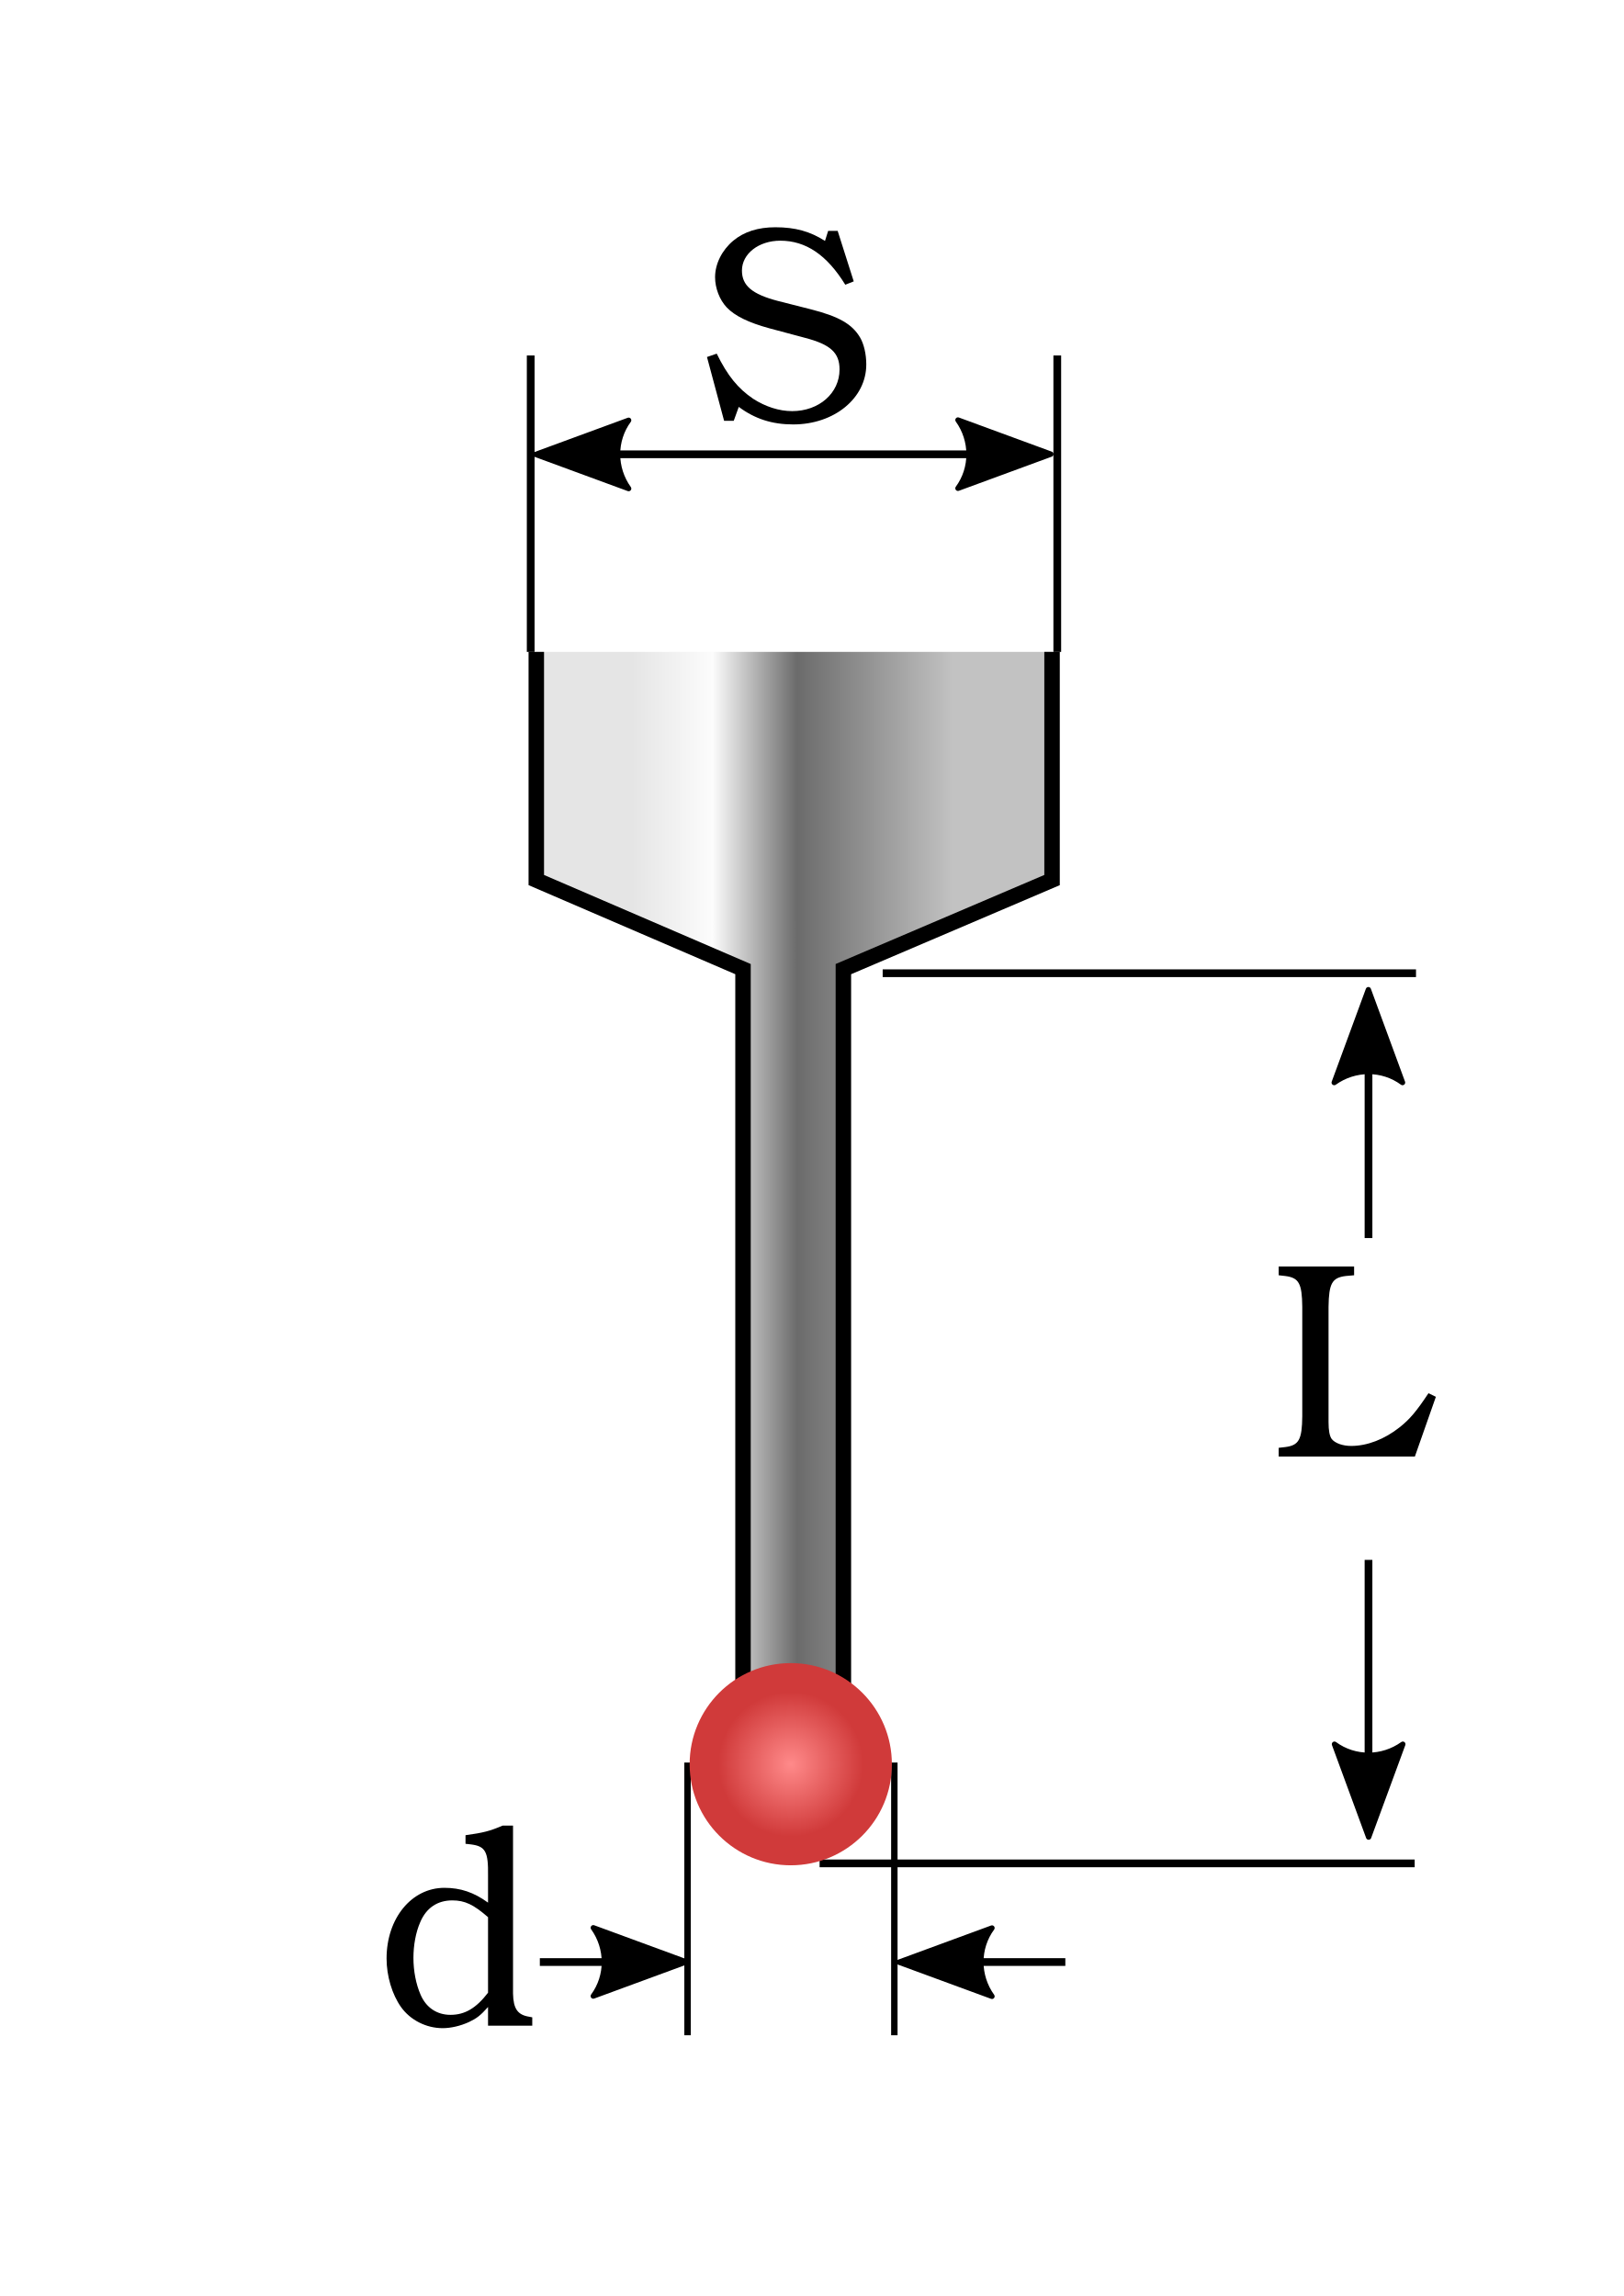
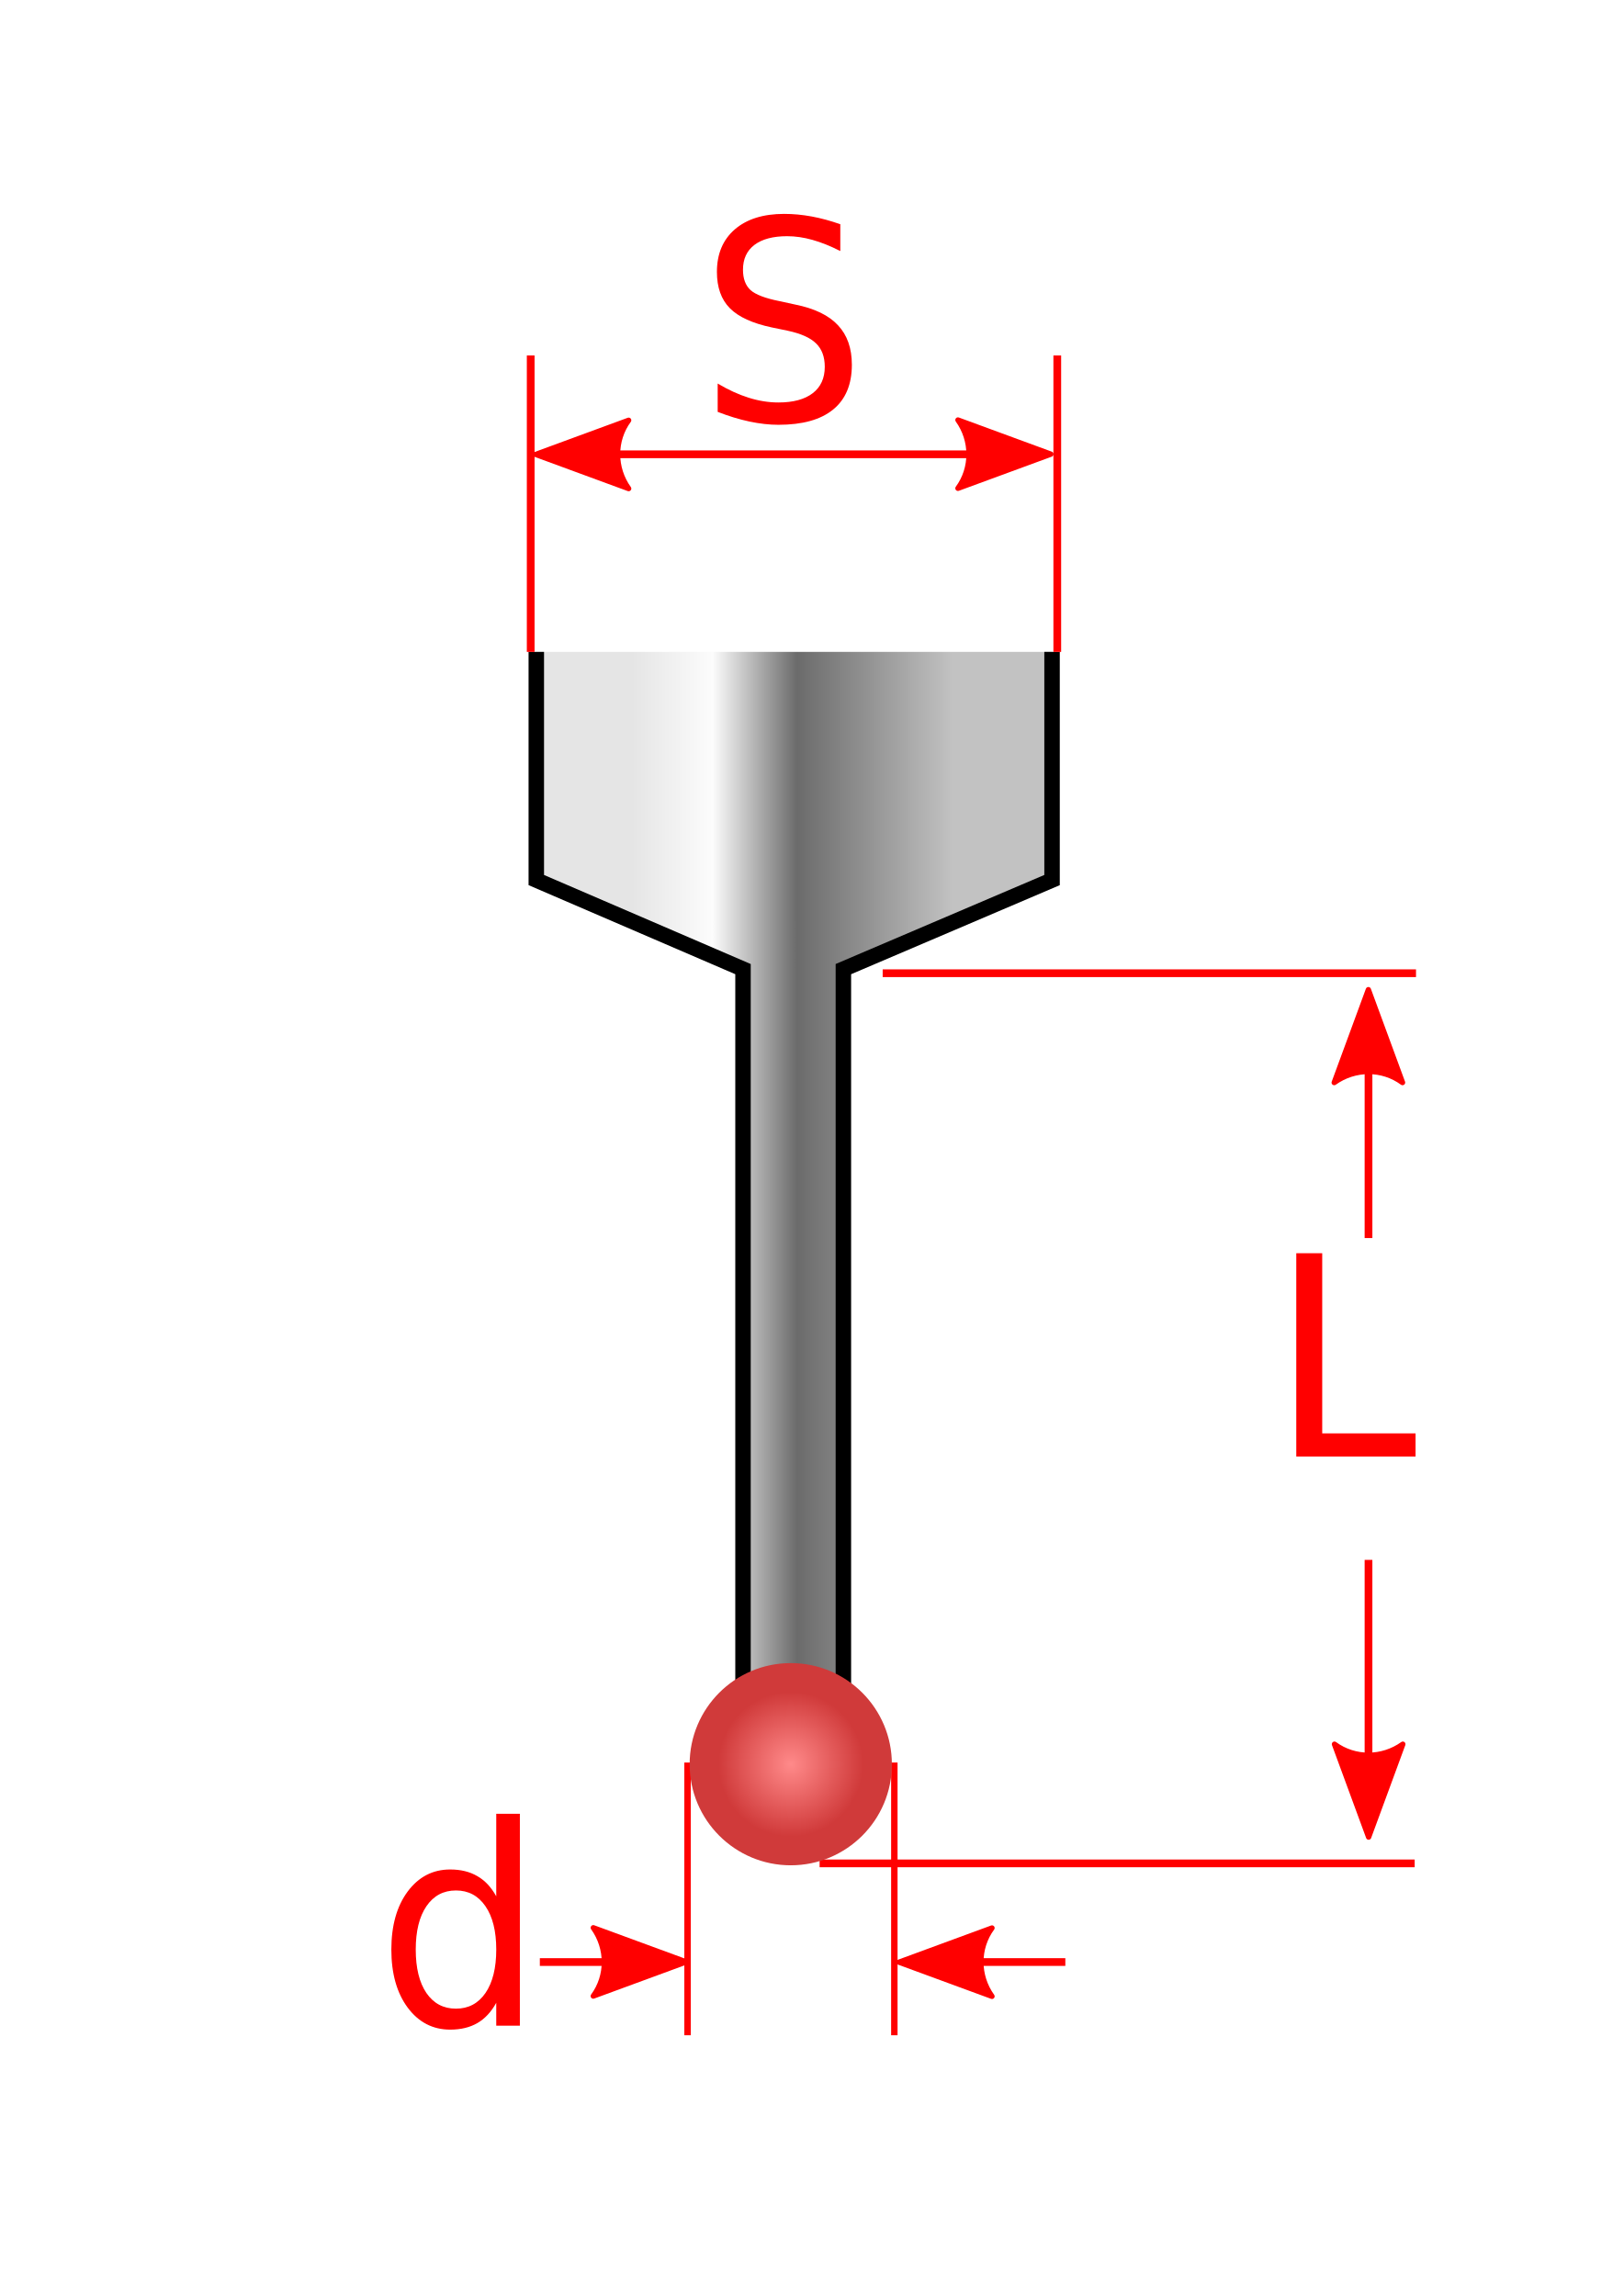
<svg xmlns="http://www.w3.org/2000/svg" xmlns:xlink="http://www.w3.org/1999/xlink" id="svg8" version="1.1" viewBox="0 0 210 297" height="297mm" width="210mm" xml:space="preserve">
  <defs id="defs2">
    <linearGradient id="linearGradient6066">
      <stop style="stop-color:#ff8a8a;stop-opacity:1;" offset="0" id="stop6062" />
      <stop style="stop-color:#d03a3a;stop-opacity:1;" offset="0.716" id="stop6064" />
    </linearGradient>
    <linearGradient id="linearGradient82685">
      <stop style="stop-color:#e5e5e5;stop-opacity:1;" offset="0" id="stop82681" />
      <stop style="stop-color:#fcfcfc;stop-opacity:1;" offset="0.25" id="stop87441" />
      <stop style="stop-color:#6b6b6b;stop-opacity:1;" offset="0.514" id="stop92591" />
      <stop style="stop-color:#c2c2c2;stop-opacity:1;" offset="1" id="stop82683" />
    </linearGradient>
    <marker orient="auto" refY="0" refX="0" id="marker7593" style="overflow:visible" viewBox="0 0 12.706 9.526" markerWidth="12.706" markerHeight="9.526" preserveAspectRatio="xMidYMid">
-       <path id="path7591" style="fill:#000000;fill-opacity:1;fill-rule:evenodd;stroke:#000000;stroke-width:0.625;stroke-linejoin:round;stroke-opacity:1" d="M 8.719,4.034 -2.207,0.016 8.719,-4.002 c -1.745,2.372 -1.735,5.617 -6e-7,8.035 z" transform="matrix(1.1,0,0,1.1,1.1,0)" />
+       <path id="path7591" style="fill:#ff0000;fill-opacity:1;fill-rule:evenodd;stroke:#ff0000;stroke-width:0.625;stroke-linejoin:round;stroke-opacity:1" d="M 8.719,4.034 -2.207,0.016 8.719,-4.002 c -1.745,2.372 -1.735,5.617 -6e-7,8.035 z" transform="matrix(1.1,0,0,1.1,1.1,0)" />
    </marker>
    <marker style="overflow:visible" id="marker4880" refX="0" refY="0" orient="auto" viewBox="0 0 12.706 9.526" markerWidth="12.706" markerHeight="9.526" preserveAspectRatio="xMidYMid">
      <path transform="matrix(-1.1,0,0,-1.1,-1.1,0)" d="M 8.719,4.034 -2.207,0.016 8.719,-4.002 c -1.745,2.372 -1.735,5.617 -6e-7,8.035 z" style="fill:#000000;fill-opacity:1;fill-rule:evenodd;stroke:#000000;stroke-width:0.625;stroke-linejoin:round;stroke-opacity:1" id="path4878" />
    </marker>
    <marker style="overflow:visible" id="marker4732" refX="0" refY="0" orient="auto">
      <path transform="matrix(1.1,0,0,1.1,1.1,0)" d="M 8.719,4.034 -2.207,0.016 8.719,-4.002 c -1.745,2.372 -1.735,5.617 -6e-7,8.035 z" style="fill:#000000;fill-opacity:1;fill-rule:evenodd;stroke:#000000;stroke-width:0.625;stroke-linejoin:round;stroke-opacity:1" id="path4730" />
    </marker>
    <marker orient="auto" refY="0" refX="0" id="marker4584" style="overflow:visible">
      <path id="path4582" style="fill:#000000;fill-opacity:1;fill-rule:evenodd;stroke:#000000;stroke-width:0.625;stroke-linejoin:round;stroke-opacity:1" d="M 8.719,4.034 -2.207,0.016 8.719,-4.002 c -1.745,2.372 -1.735,5.617 -6e-7,8.035 z" transform="matrix(-1.1,0,0,-1.1,-1.1,0)" />
    </marker>
    <marker style="overflow:visible" id="marker4328" refX="0" refY="0" orient="auto" viewBox="0 0 12.706 9.526" markerWidth="12.706" markerHeight="9.526" preserveAspectRatio="xMidYMid">
      <path transform="matrix(-1.1,0,0,-1.1,-1.1,0)" d="M 8.719,4.034 -2.207,0.016 8.719,-4.002 c -1.745,2.372 -1.735,5.617 -6e-7,8.035 z" style="fill:#000000;fill-opacity:1;fill-rule:evenodd;stroke:#000000;stroke-width:0.625;stroke-linejoin:round;stroke-opacity:1" id="path4326" />
    </marker>
    <marker orient="auto" refY="0" refX="0" id="marker4186" style="overflow:visible" viewBox="0 0 12.706 9.526" markerWidth="12.706" markerHeight="9.526" preserveAspectRatio="xMidYMid">
      <path id="path4184" style="fill:#000000;fill-opacity:1;fill-rule:evenodd;stroke:#000000;stroke-width:0.625;stroke-linejoin:round;stroke-opacity:1" d="M 8.719,4.034 -2.207,0.016 8.719,-4.002 c -1.745,2.372 -1.735,5.617 -6e-7,8.035 z" transform="matrix(1.1,0,0,1.1,1.1,0)" />
    </marker>
    <marker style="overflow:visible" id="marker3948" refX="0" refY="0" orient="auto">
      <path transform="matrix(1.1,0,0,1.1,1.1,0)" d="M 8.719,4.034 -2.207,0.016 8.719,-4.002 c -1.745,2.372 -1.735,5.617 -6e-7,8.035 z" style="fill:#000000;fill-opacity:1;fill-rule:evenodd;stroke:#000000;stroke-width:0.625;stroke-linejoin:round;stroke-opacity:1" id="path3946" />
    </marker>
    <marker style="overflow:visible" id="Arrow2Lend" refX="0" refY="0" orient="auto" viewBox="0 0 12.706 9.526" markerWidth="12.706" markerHeight="9.526" preserveAspectRatio="xMidYMid">
      <path transform="matrix(-1.1,0,0,-1.1,-1.1,0)" d="M 8.719,4.034 -2.207,0.016 8.719,-4.002 c -1.745,2.372 -1.735,5.617 -6e-7,8.035 z" style="fill:#000025;fill-opacity:1;fill-rule:evenodd;stroke:#000025;stroke-width:0.625;stroke-linejoin:round;stroke-opacity:1" id="path920" />
    </marker>
    <marker style="overflow:visible" id="Arrow2Lstart" refX="0" refY="0" orient="auto">
      <path transform="matrix(1.1,0,0,1.1,1.1,0)" d="M 8.719,4.034 -2.207,0.016 8.719,-4.002 c -1.745,2.372 -1.735,5.617 -6e-7,8.035 z" style="fill:#000025;fill-opacity:1;fill-rule:evenodd;stroke:#000025;stroke-width:0.625;stroke-linejoin:round;stroke-opacity:1" id="path917" />
    </marker>
    <marker style="overflow:visible" id="marker7497" refX="0" refY="0" orient="auto">
      <path transform="scale(-0.6)" d="M 8.719,4.034 -2.207,0.016 8.719,-4.002 c -1.745,2.372 -1.735,5.617 -6e-7,8.035 z" style="fill:#000025;fill-opacity:1;fill-rule:evenodd;stroke:#000025;stroke-width:0.625;stroke-linejoin:round;stroke-opacity:1" id="path7495" />
    </marker>
    <marker style="overflow:visible" id="marker7379" refX="0" refY="0" orient="auto">
      <path transform="matrix(0.4,0,0,0.4,4,0)" style="fill:#000025;fill-opacity:1;fill-rule:evenodd;stroke:#000025;stroke-width:1pt;stroke-opacity:1" d="M 0,0 5,-5 -12.5,0 5,5 Z" id="path7377" />
    </marker>
    <marker orient="auto" refY="0" refX="0" id="marker5480" style="overflow:visible">
      <path id="path5478" style="fill:#000000;fill-opacity:1;fill-rule:evenodd;stroke:#000000;stroke-width:0.625;stroke-linejoin:round;stroke-opacity:1" d="M 8.719,4.034 -2.207,0.016 8.719,-4.002 c -1.745,2.372 -1.735,5.617 -6e-7,8.035 z" transform="scale(-0.6)" />
    </marker>
    <marker orient="auto" refY="0" refX="0" id="marker5470" style="overflow:visible">
      <path id="path5468" style="fill:#000000;fill-opacity:1;fill-rule:evenodd;stroke:#000000;stroke-width:0.625;stroke-linejoin:round;stroke-opacity:1" d="M 8.719,4.034 -2.207,0.016 8.719,-4.002 c -1.745,2.372 -1.735,5.617 -6e-7,8.035 z" transform="scale(-0.6)" />
    </marker>
    <marker orient="auto" refY="0" refX="0" id="marker5220" style="overflow:visible">
      <path id="path5218" d="M 0,0 5,-5 -12.5,0 5,5 Z" style="fill:#000000;fill-opacity:1;fill-rule:evenodd;stroke:#000000;stroke-width:1pt;stroke-opacity:1" transform="matrix(0.4,0,0,0.4,4,0)" />
    </marker>
    <marker orient="auto" refY="0" refX="0" id="marker5210" style="overflow:visible">
      <path id="path5208" d="M 0,0 5,-5 -12.5,0 5,5 Z" style="fill:#000000;fill-opacity:1;fill-rule:evenodd;stroke:#000000;stroke-width:1pt;stroke-opacity:1" transform="matrix(0.4,0,0,0.4,4,0)" />
    </marker>
    <marker orient="auto" refY="0" refX="0" id="marker5072" style="overflow:visible">
      <path id="path5070" d="M 0,0 5,-5 -12.5,0 5,5 Z" style="fill:#000000;fill-opacity:1;fill-rule:evenodd;stroke:#000000;stroke-width:1pt;stroke-opacity:1" transform="matrix(-0.8,0,0,-0.8,-10,0)" />
    </marker>
    <marker orient="auto" refY="0" refX="0" id="marker5014" style="overflow:visible">
      <path id="path5012" d="M 0,0 5,-5 -12.5,0 5,5 Z" style="fill:#000000;fill-opacity:1;fill-rule:evenodd;stroke:#000000;stroke-width:1pt;stroke-opacity:1" transform="matrix(-0.8,0,0,-0.8,-10,0)" />
    </marker>
    <marker orient="auto" refY="0" refX="0" id="marker4968" style="overflow:visible">
      <path id="path4966" d="M 0,0 5,-5 -12.5,0 5,5 Z" style="fill:#000000;fill-opacity:1;fill-rule:evenodd;stroke:#000000;stroke-width:1pt;stroke-opacity:1" transform="matrix(-0.8,0,0,-0.8,-10,0)" />
    </marker>
    <marker orient="auto" refY="0" refX="0" id="marker4884" style="overflow:visible">
      <path id="path4882" d="M 0,0 5,-5 -12.5,0 5,5 Z" style="fill:#000000;fill-opacity:1;fill-rule:evenodd;stroke:#000000;stroke-width:1pt;stroke-opacity:1" transform="matrix(0.8,0,0,0.8,10,0)" />
    </marker>
    <marker orient="auto" refY="0" refX="0" id="marker4856" style="overflow:visible">
      <path id="path4854" d="M 0,0 5,-5 -12.5,0 5,5 Z" style="fill:#000000;fill-opacity:1;fill-rule:evenodd;stroke:#000000;stroke-width:1pt;stroke-opacity:1" transform="matrix(0.8,0,0,0.8,10,0)" />
    </marker>
    <marker orient="auto" refY="0" refX="0" id="marker4834" style="overflow:visible">
      <path id="path4832" d="M 0,0 5,-5 -12.5,0 5,5 Z" style="fill:#000000;fill-opacity:1;fill-rule:evenodd;stroke:#000000;stroke-width:1pt;stroke-opacity:1" transform="matrix(0.8,0,0,0.8,10,0)" />
    </marker>
    <marker orient="auto" refY="0" refX="0" id="marker5220-5" style="overflow:visible">
      <path id="path5218-3" d="M 0,0 5,-5 -12.5,0 5,5 Z" style="fill:#000000;fill-opacity:1;fill-rule:evenodd;stroke:#000000;stroke-width:1pt;stroke-opacity:1" transform="matrix(0.4,0,0,0.4,4,0)" />
    </marker>
    <marker orient="auto" refY="0" refX="0" id="marker5480-5" style="overflow:visible">
      <path id="path5478-7" style="fill:#000000;fill-opacity:1;fill-rule:evenodd;stroke:#000000;stroke-width:0.625;stroke-linejoin:round;stroke-opacity:1" d="M 8.719,4.034 -2.207,0.016 8.719,-4.002 c -1.745,2.372 -1.735,5.617 -6e-7,8.035 z" transform="scale(-0.6)" />
    </marker>
    <marker orient="auto" refY="0" refX="0" id="marker4186-7" style="overflow:visible">
      <path id="path4184-5" style="fill:#000000;fill-opacity:1;fill-rule:evenodd;stroke:#000000;stroke-width:0.625;stroke-linejoin:round;stroke-opacity:1" d="M 8.719,4.034 -2.207,0.016 8.719,-4.002 c -1.745,2.372 -1.735,5.617 -6e-7,8.035 z" transform="matrix(1.1,0,0,1.1,1.1,0)" />
    </marker>
    <marker orient="auto" refY="0" refX="0" id="marker4584-3" style="overflow:visible">
      <path id="path4582-5" style="fill:#000000;fill-opacity:1;fill-rule:evenodd;stroke:#000000;stroke-width:0.625;stroke-linejoin:round;stroke-opacity:1" d="M 8.719,4.034 -2.207,0.016 8.719,-4.002 c -1.745,2.372 -1.735,5.617 -6e-7,8.035 z" transform="matrix(-1.1,0,0,-1.1,-1.1,0)" />
    </marker>
    <marker style="overflow:visible" id="marker4732-6" refX="0" refY="0" orient="auto">
      <path transform="matrix(1.1,0,0,1.1,1.1,0)" d="M 8.719,4.034 -2.207,0.016 8.719,-4.002 c -1.745,2.372 -1.735,5.617 -6e-7,8.035 z" style="fill:#000000;fill-opacity:1;fill-rule:evenodd;stroke:#000000;stroke-width:0.625;stroke-linejoin:round;stroke-opacity:1" id="path4730-2" />
    </marker>
    <marker style="overflow:visible" id="marker3948-9" refX="0" refY="0" orient="auto">
      <path transform="matrix(1.1,0,0,1.1,1.1,0)" d="M 8.719,4.034 -2.207,0.016 8.719,-4.002 c -1.745,2.372 -1.735,5.617 -6e-7,8.035 z" style="fill:#000000;fill-opacity:1;fill-rule:evenodd;stroke:#000000;stroke-width:0.625;stroke-linejoin:round;stroke-opacity:1" id="path3946-1" />
    </marker>
    <marker style="overflow:visible" id="marker4328-2" refX="0" refY="0" orient="auto">
      <path transform="matrix(-1.1,0,0,-1.1,-1.1,0)" d="M 8.719,4.034 -2.207,0.016 8.719,-4.002 c -1.745,2.372 -1.735,5.617 -6e-7,8.035 z" style="fill:#000000;fill-opacity:1;fill-rule:evenodd;stroke:#000000;stroke-width:0.625;stroke-linejoin:round;stroke-opacity:1" id="path4326-7" />
    </marker>
    <marker style="overflow:visible" id="Arrow2Lstart-0" refX="0" refY="0" orient="auto">
      <path transform="matrix(1.1,0,0,1.1,1.1,0)" d="M 8.719,4.034 -2.207,0.016 8.719,-4.002 c -1.745,2.372 -1.735,5.617 -6e-7,8.035 z" style="fill:#000025;fill-opacity:1;fill-rule:evenodd;stroke:#000025;stroke-width:0.625;stroke-linejoin:round;stroke-opacity:1" id="path917-9" />
    </marker>
    <marker style="overflow:visible" id="Arrow2Lend-3" refX="0" refY="0" orient="auto">
      <path transform="matrix(-1.1,0,0,-1.1,-1.1,0)" d="M 8.719,4.034 -2.207,0.016 8.719,-4.002 c -1.745,2.372 -1.735,5.617 -6e-7,8.035 z" style="fill:#000025;fill-opacity:1;fill-rule:evenodd;stroke:#000025;stroke-width:0.625;stroke-linejoin:round;stroke-opacity:1" id="path920-6" />
    </marker>
    <marker style="overflow:visible" id="marker4880-0" refX="0" refY="0" orient="auto">
      <path transform="matrix(-1.1,0,0,-1.1,-1.1,0)" d="M 8.719,4.034 -2.207,0.016 8.719,-4.002 c -1.745,2.372 -1.735,5.617 -6e-7,8.035 z" style="fill:#000000;fill-opacity:1;fill-rule:evenodd;stroke:#000000;stroke-width:0.625;stroke-linejoin:round;stroke-opacity:1" id="path4878-6" />
    </marker>
    <marker orient="auto" refY="0" refX="0" id="marker7593-2" style="overflow:visible">
      <path id="path7591-6" style="fill:#000000;fill-opacity:1;fill-rule:evenodd;stroke:#000000;stroke-width:0.625;stroke-linejoin:round;stroke-opacity:1" d="M 8.719,4.034 -2.207,0.016 8.719,-4.002 c -1.745,2.372 -1.735,5.617 -6e-7,8.035 z" transform="matrix(1.1,0,0,1.1,1.1,0)" />
    </marker>
    <marker orient="auto" refY="0" refX="0" id="marker5072-1" style="overflow:visible">
      <path id="path5070-8" d="M 0,0 5,-5 -12.5,0 5,5 Z" style="fill:#000000;fill-opacity:1;fill-rule:evenodd;stroke:#000000;stroke-width:1pt;stroke-opacity:1" transform="matrix(-0.8,0,0,-0.8,-10,0)" />
    </marker>
    <linearGradient xlink:href="#linearGradient82685" id="linearGradient82687" x1="63.574" y1="139.99" x2="105.01" y2="139.99" gradientUnits="userSpaceOnUse" gradientTransform="translate(18.21244,21.00482)" />
    <radialGradient xlink:href="#linearGradient6066" id="radialGradient6068" cx="111.576" cy="191.329" fx="111.576" fy="191.329" r="13.078" gradientUnits="userSpaceOnUse" gradientTransform="translate(-9.304233,36.87982)" />
  </defs>
  <path id="path4520" d="m 69.361,84.328 v 29.512 l 26.736,11.52 v 94.938 h 12.981 v -94.938 l 26.988,-11.52 V 84.328" style="opacity:1;fill:url(#linearGradient82687);fill-opacity:1;stroke:#000000;stroke-width:2;stroke-linecap:butt;stroke-linejoin:miter;stroke-dasharray:none;stroke-opacity:1" />
-   <path id="path4528" d="M 68.637,84.328 V 45.983" style="fill:none;stroke:#000000;stroke-width:1;stroke-linecap:butt;stroke-linejoin:miter;stroke-miterlimit:4;stroke-dasharray:none;stroke-opacity:1" />
-   <path id="path4530" d="M 136.741,84.328 V 45.983" style="fill:none;stroke:#000000;stroke-width:1;stroke-linecap:butt;stroke-linejoin:miter;stroke-miterlimit:4;stroke-dasharray:none;stroke-opacity:1" />
-   <g transform="matrix(12.05013,0,0,17.63876,19.26778,-54.22559)" id="g7053" style="stroke-width:0.069;stroke-dasharray:none">
-     <path style="fill:none;stroke:#000000;stroke-width:0.069;stroke-linecap:butt;stroke-linejoin:miter;stroke-miterlimit:4;stroke-dasharray:none;stroke-opacity:1" d="m 8,16 v 2" id="path4536" />
-   </g>
-   <g id="path4542">
-     <path style="color:#000000;fill:#000000;-inkscape-stroke:none" d="m 70.617,58.266 v 1 h 63.967 v -1 z" id="path75118" />
-     <g id="g75100">
-       <g id="path75110">
-         <path style="color:#000000;fill:#000000;fill-rule:evenodd;stroke-width:0.688;stroke-linejoin:round;-inkscape-stroke:none" d="m 123.893,54.328 12.018,4.419 -12.018,4.419 c 1.92,-2.609 1.909,-6.179 0,-8.839 z" id="path75114" />
-         <path style="color:#000000;fill:#000000;fill-rule:evenodd;stroke-linejoin:round;-inkscape-stroke:none" d="m 124.012,54.006 a 0.344,0.344 0 0 0 -0.398,0.521 c 1.824,2.542 1.833,5.947 0.002,8.436 a 0.344,0.344 0 0 0 0.396,0.525 l 12.018,-4.418 a 0.344,0.344 0 0 0 0,-0.646 z m 0.574,0.943 10.328,3.797 -10.32,3.797 c 1.327,-2.362 1.318,-5.202 -0.008,-7.594 z" id="path75116" />
-       </g>
-       <g id="path75102">
-         <path style="color:#000000;fill:#000000;fill-rule:evenodd;stroke-width:0.688;stroke-linejoin:round;-inkscape-stroke:none" d="M 81.308,63.202 69.29,58.782 81.308,54.363 c -1.92,2.609 -1.909,6.179 0,8.839 z" id="path75106" />
-         <path style="color:#000000;fill:#000000;fill-rule:evenodd;stroke-linejoin:round;-inkscape-stroke:none" d="m 81.189,54.041 -12.018,4.418 a 0.344,0.344 0 0 0 0,0.646 l 12.018,4.42 a 0.344,0.344 0 0 0 0.398,-0.523 c -1.824,-2.542 -1.833,-5.947 -0.002,-8.436 a 0.344,0.344 0 0 0 -0.396,-0.525 z m -0.582,0.945 c -1.327,2.362 -1.318,5.202 0.008,7.594 L 70.287,58.781 Z" id="path75108" />
+   <g id="dim-shaft_diameter">
+     <path id="path4528" d="M 68.637,84.328 V 45.983" style="fill:none;stroke:#ff0000;stroke-width:1;stroke-linecap:butt;stroke-linejoin:miter;stroke-miterlimit:4;stroke-dasharray:none;stroke-opacity:1" />
+     <path id="path4530" d="M 136.741,84.328 V 45.983" style="fill:none;stroke:#ff0000;stroke-width:1;stroke-linecap:butt;stroke-linejoin:miter;stroke-miterlimit:4;stroke-dasharray:none;stroke-opacity:1" />
+     <g id="path4542">
+       <path style="color:#000000;fill:#ff0000;-inkscape-stroke:none" d="m 70.617,58.266 v 1 h 63.967 v -1 z" id="path75118" />
+       <g id="g75100">
+         <g id="path75110">
+           <path style="color:#000000;fill:#ff0000;fill-rule:evenodd;stroke-width:0.688;stroke-linejoin:round;-inkscape-stroke:none" d="m 123.893,54.328 12.018,4.419 -12.018,4.419 c 1.92,-2.609 1.909,-6.179 0,-8.839 z" id="path75114" />
+           <path style="color:#000000;fill:#ff0000;fill-rule:evenodd;stroke-linejoin:round;-inkscape-stroke:none" d="m 124.012,54.006 a 0.344,0.344 0 0 0 -0.398,0.521 c 1.824,2.542 1.833,5.947 0.002,8.436 a 0.344,0.344 0 0 0 0.396,0.525 l 12.018,-4.418 a 0.344,0.344 0 0 0 0,-0.646 z m 0.574,0.943 10.328,3.797 -10.32,3.797 c 1.327,-2.362 1.318,-5.202 -0.008,-7.594 z" id="path75116" />
+         </g>
+         <g id="path75102">
+           <path style="color:#000000;fill:#ff0000;fill-rule:evenodd;stroke-width:0.688;stroke-linejoin:round;-inkscape-stroke:none" d="M 81.308,63.202 69.29,58.782 81.308,54.363 c -1.92,2.609 -1.909,6.179 0,8.839 z" id="path75106" />
+           <path style="color:#000000;fill:#ff0000;fill-rule:evenodd;stroke-linejoin:round;-inkscape-stroke:none" d="m 81.189,54.041 -12.018,4.418 a 0.344,0.344 0 0 0 0,0.646 l 12.018,4.42 a 0.344,0.344 0 0 0 0.398,-0.523 c -1.824,-2.542 -1.833,-5.947 -0.002,-8.436 a 0.344,0.344 0 0 0 -0.396,-0.525 z m -0.582,0.945 c -1.327,2.362 -1.318,5.202 0.008,7.594 L 70.287,58.781 Z" id="path75108" />
+         </g>
      </g>
    </g>
+     <g aria-label="S" transform="scale(0.9709603,1.029908)" id="shaft_diameter" style="font-size:35.025px;line-height:1.25;font-family:'DejaVu Sans';-inkscape-font-specification:'DejaVu Sans, Normal';letter-spacing:0px;word-spacing:0px;fill:#ff0000;stroke-width:3.284">
+       <path d="m 111.93,28.161 v 3.369 q -1.967,-0.941 -3.711,-1.402 -1.744,-0.462 -3.369,-0.462 -2.822,0 -4.361,1.095 -1.522,1.095 -1.522,3.113 0,1.693 1.009,2.565 1.026,0.855 3.865,1.385 l 2.086,0.428 q 3.865,0.735 5.695,2.6 1.847,1.847 1.847,4.96 0,3.711 -2.497,5.627 -2.48,1.915 -7.286,1.915 -1.813,0 -3.865,-0.41 -2.035,-0.41 -4.224,-1.214 v -3.557 q 2.104,1.18 4.122,1.779 2.018,0.599 3.968,0.599 2.959,0 4.566,-1.163 1.608,-1.163 1.608,-3.318 0,-1.881 -1.163,-2.942 -1.146,-1.06 -3.78,-1.591 l -2.104,-0.41 q -3.865,-0.77 -5.592,-2.411 -1.727,-1.642 -1.727,-4.566 0,-3.386 2.377,-5.336 2.394,-1.95 6.584,-1.95 1.796,0 3.66,0.325 1.864,0.325 3.814,0.975 z" id="path128" />
+     </g>
  </g>
-   <path id="path4546" d="m 117.606,253.8 v 0 h 20.178" style="fill:none;stroke:#000000;stroke-width:1;stroke-linecap:butt;stroke-linejoin:miter;stroke-miterlimit:4;stroke-dasharray:none;stroke-opacity:1;marker-start:url(#marker7593)" />
-   <text transform="scale(0.9709603,1.029908)" id="shaft_diameter" y="52.857" x="93.186" style="font-style:normal;font-variant:normal;font-weight:normal;font-stretch:normal;font-size:35.025px;line-height:1.25;font-family:'URW Bookman L';-inkscape-font-specification:'URW Bookman L, Normal';font-variant-ligatures:normal;font-variant-caps:normal;font-variant-numeric:normal;font-feature-settings:normal;text-align:start;letter-spacing:0px;word-spacing:0px;writing-mode:lr-tb;text-anchor:start;fill:#000000;fill-opacity:1;stroke:none;stroke-width:3.284" xml:space="preserve">
-     <tspan style="font-style:normal;font-variant:normal;font-weight:normal;font-stretch:normal;font-size:35.025px;font-family:'URW Bookman L';-inkscape-font-specification:'URW Bookman L, Normal';font-variant-ligatures:normal;font-variant-caps:normal;font-variant-numeric:normal;font-feature-settings:normal;text-align:start;writing-mode:lr-tb;text-anchor:start;stroke-width:3.284" y="52.857" x="93.186" id="tspan5678">S</tspan>
-   </text>
-   <text transform="scale(0.9709603,1.029908)" id="diameter" y="254.423" x="50.196" style="font-style:normal;font-variant:normal;font-weight:normal;font-stretch:normal;font-size:35.025px;line-height:1.25;font-family:'URW Bookman L';-inkscape-font-specification:'URW Bookman L, Normal';font-variant-ligatures:normal;font-variant-caps:normal;font-variant-numeric:normal;font-feature-settings:normal;text-align:start;letter-spacing:0px;word-spacing:0px;writing-mode:lr-tb;text-anchor:start;fill:#000000;fill-opacity:1;stroke:none;stroke-width:3.284" xml:space="preserve">
-     <tspan style="stroke-width:3.284" y="254.423" x="50.196" id="tspan10475">d</tspan>
-   </text>
-   <g id="path4546-7">
-     <path style="color:#000000;fill:#000000;-inkscape-stroke:none" d="m 69.82,253.301 v 1 h 17.6 v -1 z" id="path75154" />
-     <g id="g75144">
-       <g id="path75146">
-         <path style="color:#000000;fill:#000000;fill-rule:evenodd;stroke-width:0.688;stroke-linejoin:round;-inkscape-stroke:none" d="m 76.73,249.363 12.018,4.42 -12.018,4.419 c 1.92,-2.609 1.909,-6.179 0,-8.839 z" id="path75150" />
-         <path style="color:#000000;fill:#000000;fill-rule:evenodd;stroke-linejoin:round;-inkscape-stroke:none" d="m 76.848,249.041 a 0.344,0.344 0 0 0 -0.396,0.521 c 1.824,2.542 1.833,5.947 0.002,8.436 a 0.344,0.344 0 0 0 0.395,0.527 l 12.02,-4.42 a 0.344,0.344 0 0 0 0,-0.646 z m 0.576,0.943 10.326,3.797 -10.32,3.797 c 1.327,-2.362 1.32,-5.203 -0.006,-7.594 z" id="path75152" />
+   <g id="dim-diameter">
+     <g transform="matrix(12.05013,0,0,17.63876,19.26778,-54.22559)" id="g7053" style="stroke-width:0.069;stroke-dasharray:none">
+       <path style="fill:none;stroke:#ff0000;stroke-width:0.069;stroke-linecap:butt;stroke-linejoin:miter;stroke-miterlimit:4;stroke-dasharray:none;stroke-opacity:1" d="m 8,16 v 2" id="path4536" />
+     </g>
+     <g id="path4546">
+       <path id="path4546-line" d="m 117.606,253.8 v 0 h 20.178" style="fill:none;stroke:#ff0000;stroke-width:1;stroke-linecap:butt;stroke-linejoin:miter;stroke-miterlimit:4;stroke-dasharray:none;stroke-opacity:1" />
+       <path id="path4546-arrow0" transform="matrix(1.1,0,0,1.1,118.7065,253.8001)" d="M 8.719,4.034 -2.207,0.016 8.719,-4.002 c -1.745,2.372 -1.735,5.617 -6e-7,8.035 z" style="fill:#ff0000;fill-opacity:1;fill-rule:evenodd;stroke:#ff0000;stroke-width:0.625;stroke-linejoin:round;stroke-opacity:1" />
+     </g>
+     <g aria-label="d" transform="scale(0.9709603,1.029908)" id="diameter" style="font-size:35.025px;line-height:1.25;font-family:'DejaVu Sans';-inkscape-font-specification:'DejaVu Sans, Normal';letter-spacing:0px;word-spacing:0px;fill:#ff0000;stroke-width:3.284">
+       <path d="m 66.101,238.176 v -10.364 h 3.147 v 26.611 h -3.147 v -2.873 q -0.992,1.71 -2.514,2.548 -1.505,0.821 -3.626,0.821 -3.472,0 -5.661,-2.771 -2.172,-2.771 -2.172,-7.286 0,-4.515 2.172,-7.286 2.189,-2.771 5.661,-2.771 2.121,0 3.626,0.838 1.522,0.821 2.514,2.531 z m -10.723,6.687 q 0,3.472 1.419,5.456 1.437,1.967 3.934,1.967 2.497,0 3.934,-1.967 1.437,-1.984 1.437,-5.456 0,-3.472 -1.437,-5.439 -1.437,-1.984 -3.934,-1.984 -2.497,0 -3.934,1.984 -1.419,1.967 -1.419,5.439 z" id="path131" />
+     </g>
+     <g id="path4546-7">
+       <path style="color:#000000;fill:#ff0000;-inkscape-stroke:none" d="m 69.82,253.301 v 1 h 17.6 v -1 z" id="path75154" />
+       <g id="g75144">
+         <g id="path75146">
+           <path style="color:#000000;fill:#ff0000;fill-rule:evenodd;stroke-width:0.688;stroke-linejoin:round;-inkscape-stroke:none" d="m 76.73,249.363 12.018,4.42 -12.018,4.419 c 1.92,-2.609 1.909,-6.179 0,-8.839 z" id="path75150" />
+           <path style="color:#000000;fill:#ff0000;fill-rule:evenodd;stroke-linejoin:round;-inkscape-stroke:none" d="m 76.848,249.041 a 0.344,0.344 0 0 0 -0.396,0.521 c 1.824,2.542 1.833,5.947 0.002,8.436 a 0.344,0.344 0 0 0 0.395,0.527 l 12.02,-4.42 a 0.344,0.344 0 0 0 0,-0.646 z m 0.576,0.943 10.326,3.797 -10.32,3.797 c 1.327,-2.362 1.32,-5.203 -0.006,-7.594 z" id="path75152" />
+         </g>
      </g>
    </g>
+     <g id="g7053-6" transform="matrix(12.05013,0,0,17.63876,-7.478331,-54.22559)" style="stroke-width:0.069;stroke-dasharray:none">
+       <path style="fill:none;stroke:#ff0000;stroke-width:0.069;stroke-linecap:butt;stroke-linejoin:miter;stroke-miterlimit:4;stroke-dasharray:none;stroke-opacity:1" d="m 8,16 v 2" id="path4536-1" />
+     </g>
+     <path id="path128465" d="m 106.004,241.038 h 76.962" style="fill:none;stroke:#ff0000;stroke-width:1;stroke-linecap:butt;stroke-linejoin:miter;stroke-miterlimit:4;stroke-dasharray:none;stroke-opacity:1" />
  </g>
-   <g id="g7053-6" transform="matrix(12.05013,0,0,17.63876,-7.478331,-54.22559)" style="stroke-width:0.069;stroke-dasharray:none">
-     <path style="fill:none;stroke:#000000;stroke-width:0.069;stroke-linecap:butt;stroke-linejoin:miter;stroke-miterlimit:4;stroke-dasharray:none;stroke-opacity:1" d="m 8,16 v 2" id="path4536-1" />
-   </g>
-   <path id="path4548-6" d="m 114.16,125.892 h 68.977" style="fill:none;stroke:#000000;stroke-width:1;stroke-linecap:butt;stroke-linejoin:miter;stroke-miterlimit:4;stroke-dasharray:none;stroke-opacity:1" />
-   <g id="path4538-7">
-     <path style="color:#000000;fill:#000000;-inkscape-stroke:none" d="m 176.494,129.346 v 30.803 h 1 V 129.346 Z" id="path75136" />
-     <g id="g75126">
-       <g id="path75128">
-         <path style="color:#000000;fill:#000000;fill-rule:evenodd;stroke-width:0.688;stroke-linejoin:round;-inkscape-stroke:none" d="m 172.557,140.037 4.42,-12.018 4.419,12.018 c -2.609,-1.92 -6.179,-1.909 -8.839,0 z" id="path75132" />
-         <path style="color:#000000;fill:#000000;fill-rule:evenodd;stroke-linejoin:round;-inkscape-stroke:none" d="m 176.977,127.674 a 0.344,0.344 0 0 0 -0.322,0.227 l -4.42,12.018 a 0.344,0.344 0 0 0 0.523,0.398 c 2.542,-1.824 5.945,-1.835 8.434,-0.004 a 0.344,0.344 0 0 0 0.527,-0.395 l -4.42,-12.018 a 0.344,0.344 0 0 0 -0.322,-0.227 z m 0,1.34 3.795,10.322 c -2.363,-1.327 -5.204,-1.319 -7.596,0.008 z" id="path75134" />
+   <g id="dim-length">
+     <path id="path4548-6" d="m 114.16,125.892 h 68.977" style="fill:none;stroke:#ff0000;stroke-width:1;stroke-linecap:butt;stroke-linejoin:miter;stroke-miterlimit:4;stroke-dasharray:none;stroke-opacity:1" />
+     <g id="path4538-7">
+       <path style="color:#000000;fill:#ff0000;-inkscape-stroke:none" d="m 176.494,129.346 v 30.803 h 1 V 129.346 Z" id="path75136" />
+       <g id="g75126">
+         <g id="path75128">
+           <path style="color:#000000;fill:#ff0000;fill-rule:evenodd;stroke-width:0.688;stroke-linejoin:round;-inkscape-stroke:none" d="m 172.557,140.037 4.42,-12.018 4.419,12.018 c -2.609,-1.92 -6.179,-1.909 -8.839,0 z" id="path75132" />
+           <path style="color:#000000;fill:#ff0000;fill-rule:evenodd;stroke-linejoin:round;-inkscape-stroke:none" d="m 176.977,127.674 a 0.344,0.344 0 0 0 -0.322,0.227 l -4.42,12.018 a 0.344,0.344 0 0 0 0.523,0.398 c 2.542,-1.824 5.945,-1.835 8.434,-0.004 a 0.344,0.344 0 0 0 0.527,-0.395 l -4.42,-12.018 a 0.344,0.344 0 0 0 -0.322,-0.227 z m 0,1.34 3.795,10.322 c -2.363,-1.327 -5.204,-1.319 -7.596,0.008 z" id="path75134" />
+         </g>
      </g>
    </g>
+     <g aria-label="L" transform="scale(0.9709603,1.029908)" id="length" style="font-size:35.025px;line-height:1.25;font-family:'DejaVu Sans';-inkscape-font-specification:'DejaVu Sans, Normal';letter-spacing:0px;word-spacing:0px;fill:#ff0000;stroke-width:3.284">
+       <path d="m 172.667,157.404 h 3.455 v 22.626 h 12.433 v 2.907 h -15.888 z" id="path134" />
+     </g>
+     <g id="path130891">
+       <path id="path130891-line" d="M 176.994,236.312 V 201.78" style="fill:none;stroke:#ff0000;stroke-width:1;stroke-linecap:butt;stroke-linejoin:miter;stroke-miterlimit:4;stroke-dasharray:none;stroke-opacity:1" />
+       <path id="path130891-arrow0" transform="matrix(0,-1.1,1.1,0,176.9939,235.2116)" d="M 8.719,4.034 -2.207,0.016 8.719,-4.002 c -1.745,2.372 -1.735,5.617 -6e-7,8.035 z" style="fill:#ff0000;fill-opacity:1;fill-rule:evenodd;stroke:#ff0000;stroke-width:0.625;stroke-linejoin:round;stroke-opacity:1" />
+     </g>
  </g>
-   <text transform="scale(0.9709603,1.029908)" id="length" y="182.937" x="169.229" style="font-style:normal;font-variant:normal;font-weight:normal;font-stretch:normal;font-size:35.025px;line-height:1.25;font-family:'URW Bookman L';-inkscape-font-specification:'URW Bookman L, Normal';font-variant-ligatures:normal;font-variant-caps:normal;font-variant-numeric:normal;font-feature-settings:normal;text-align:start;letter-spacing:0px;word-spacing:0px;writing-mode:lr-tb;text-anchor:start;fill:#000000;fill-opacity:1;stroke:none;stroke-width:3.284" xml:space="preserve">
-     <tspan y="182.937" x="169.229" id="tspan7855">L</tspan>
-   </text>
-   <path id="path128465" d="m 106.004,241.038 h 76.962" style="fill:none;stroke:#000000;stroke-width:1;stroke-linecap:butt;stroke-linejoin:miter;stroke-miterlimit:4;stroke-dasharray:none;stroke-opacity:1" />
-   <path id="path130891" d="M 176.994,236.312 V 201.78" style="fill:none;stroke:#000000;stroke-width:1;stroke-linecap:butt;stroke-linejoin:miter;stroke-miterlimit:4;stroke-dasharray:none;stroke-opacity:1;marker-start:url(#marker7593)" />
  <circle style="opacity:1;fill:url(#radialGradient6068);fill-opacity:1;stroke-width:0.6;stroke-linecap:round;stroke-linejoin:round" id="path4652" cx="102.272" cy="228.209" r="13.078" />
</svg>
